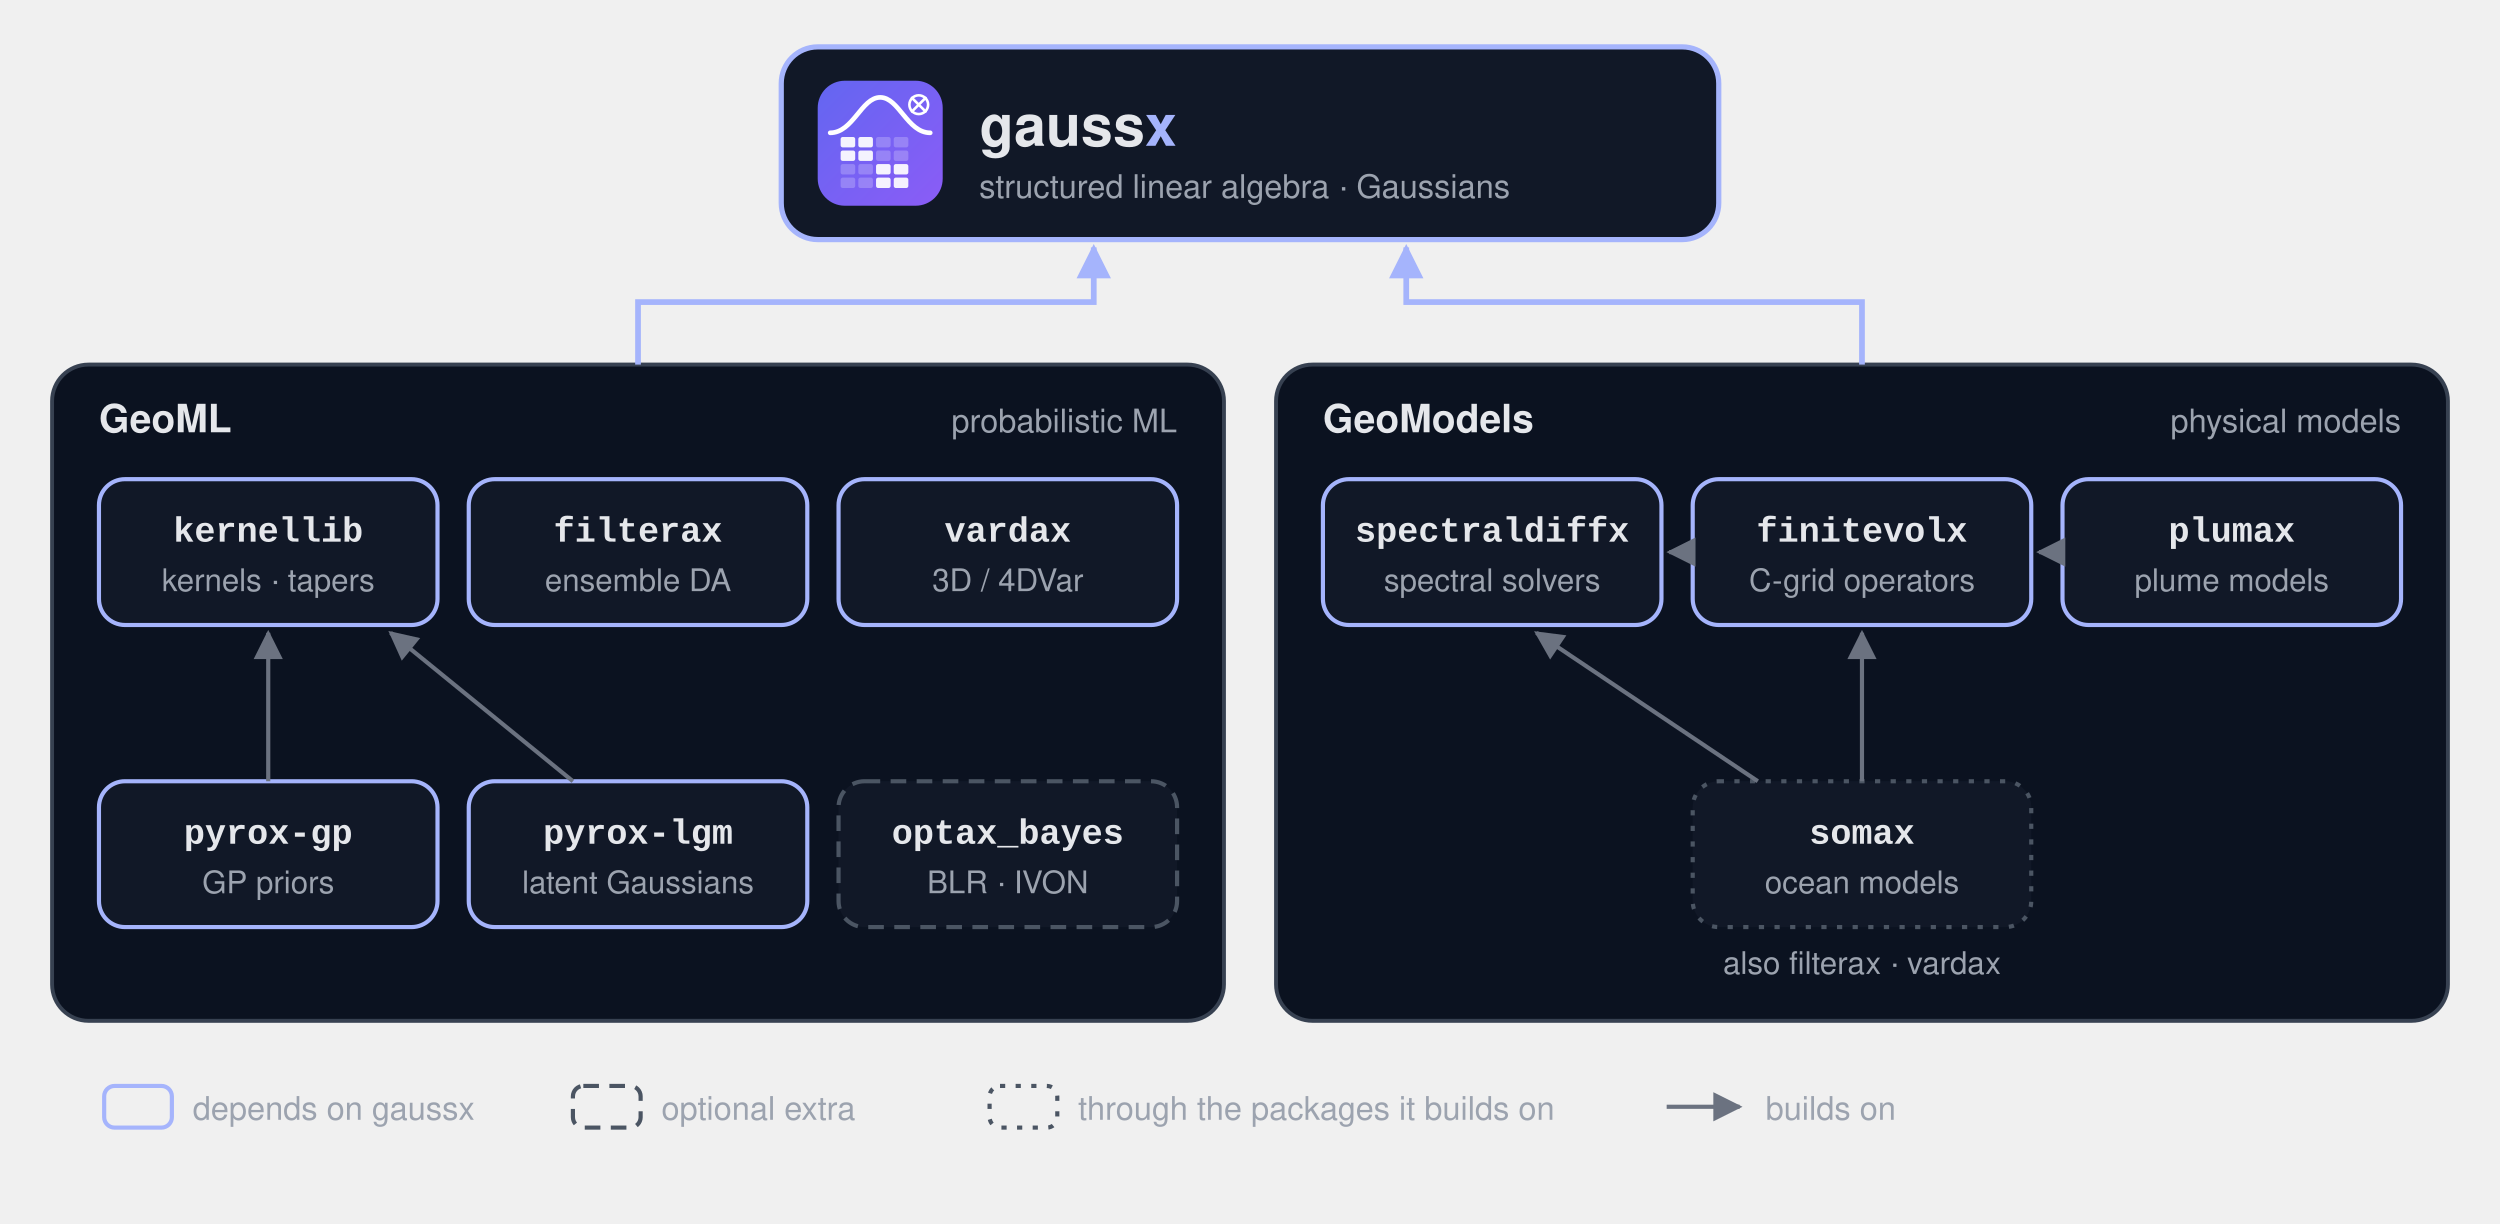
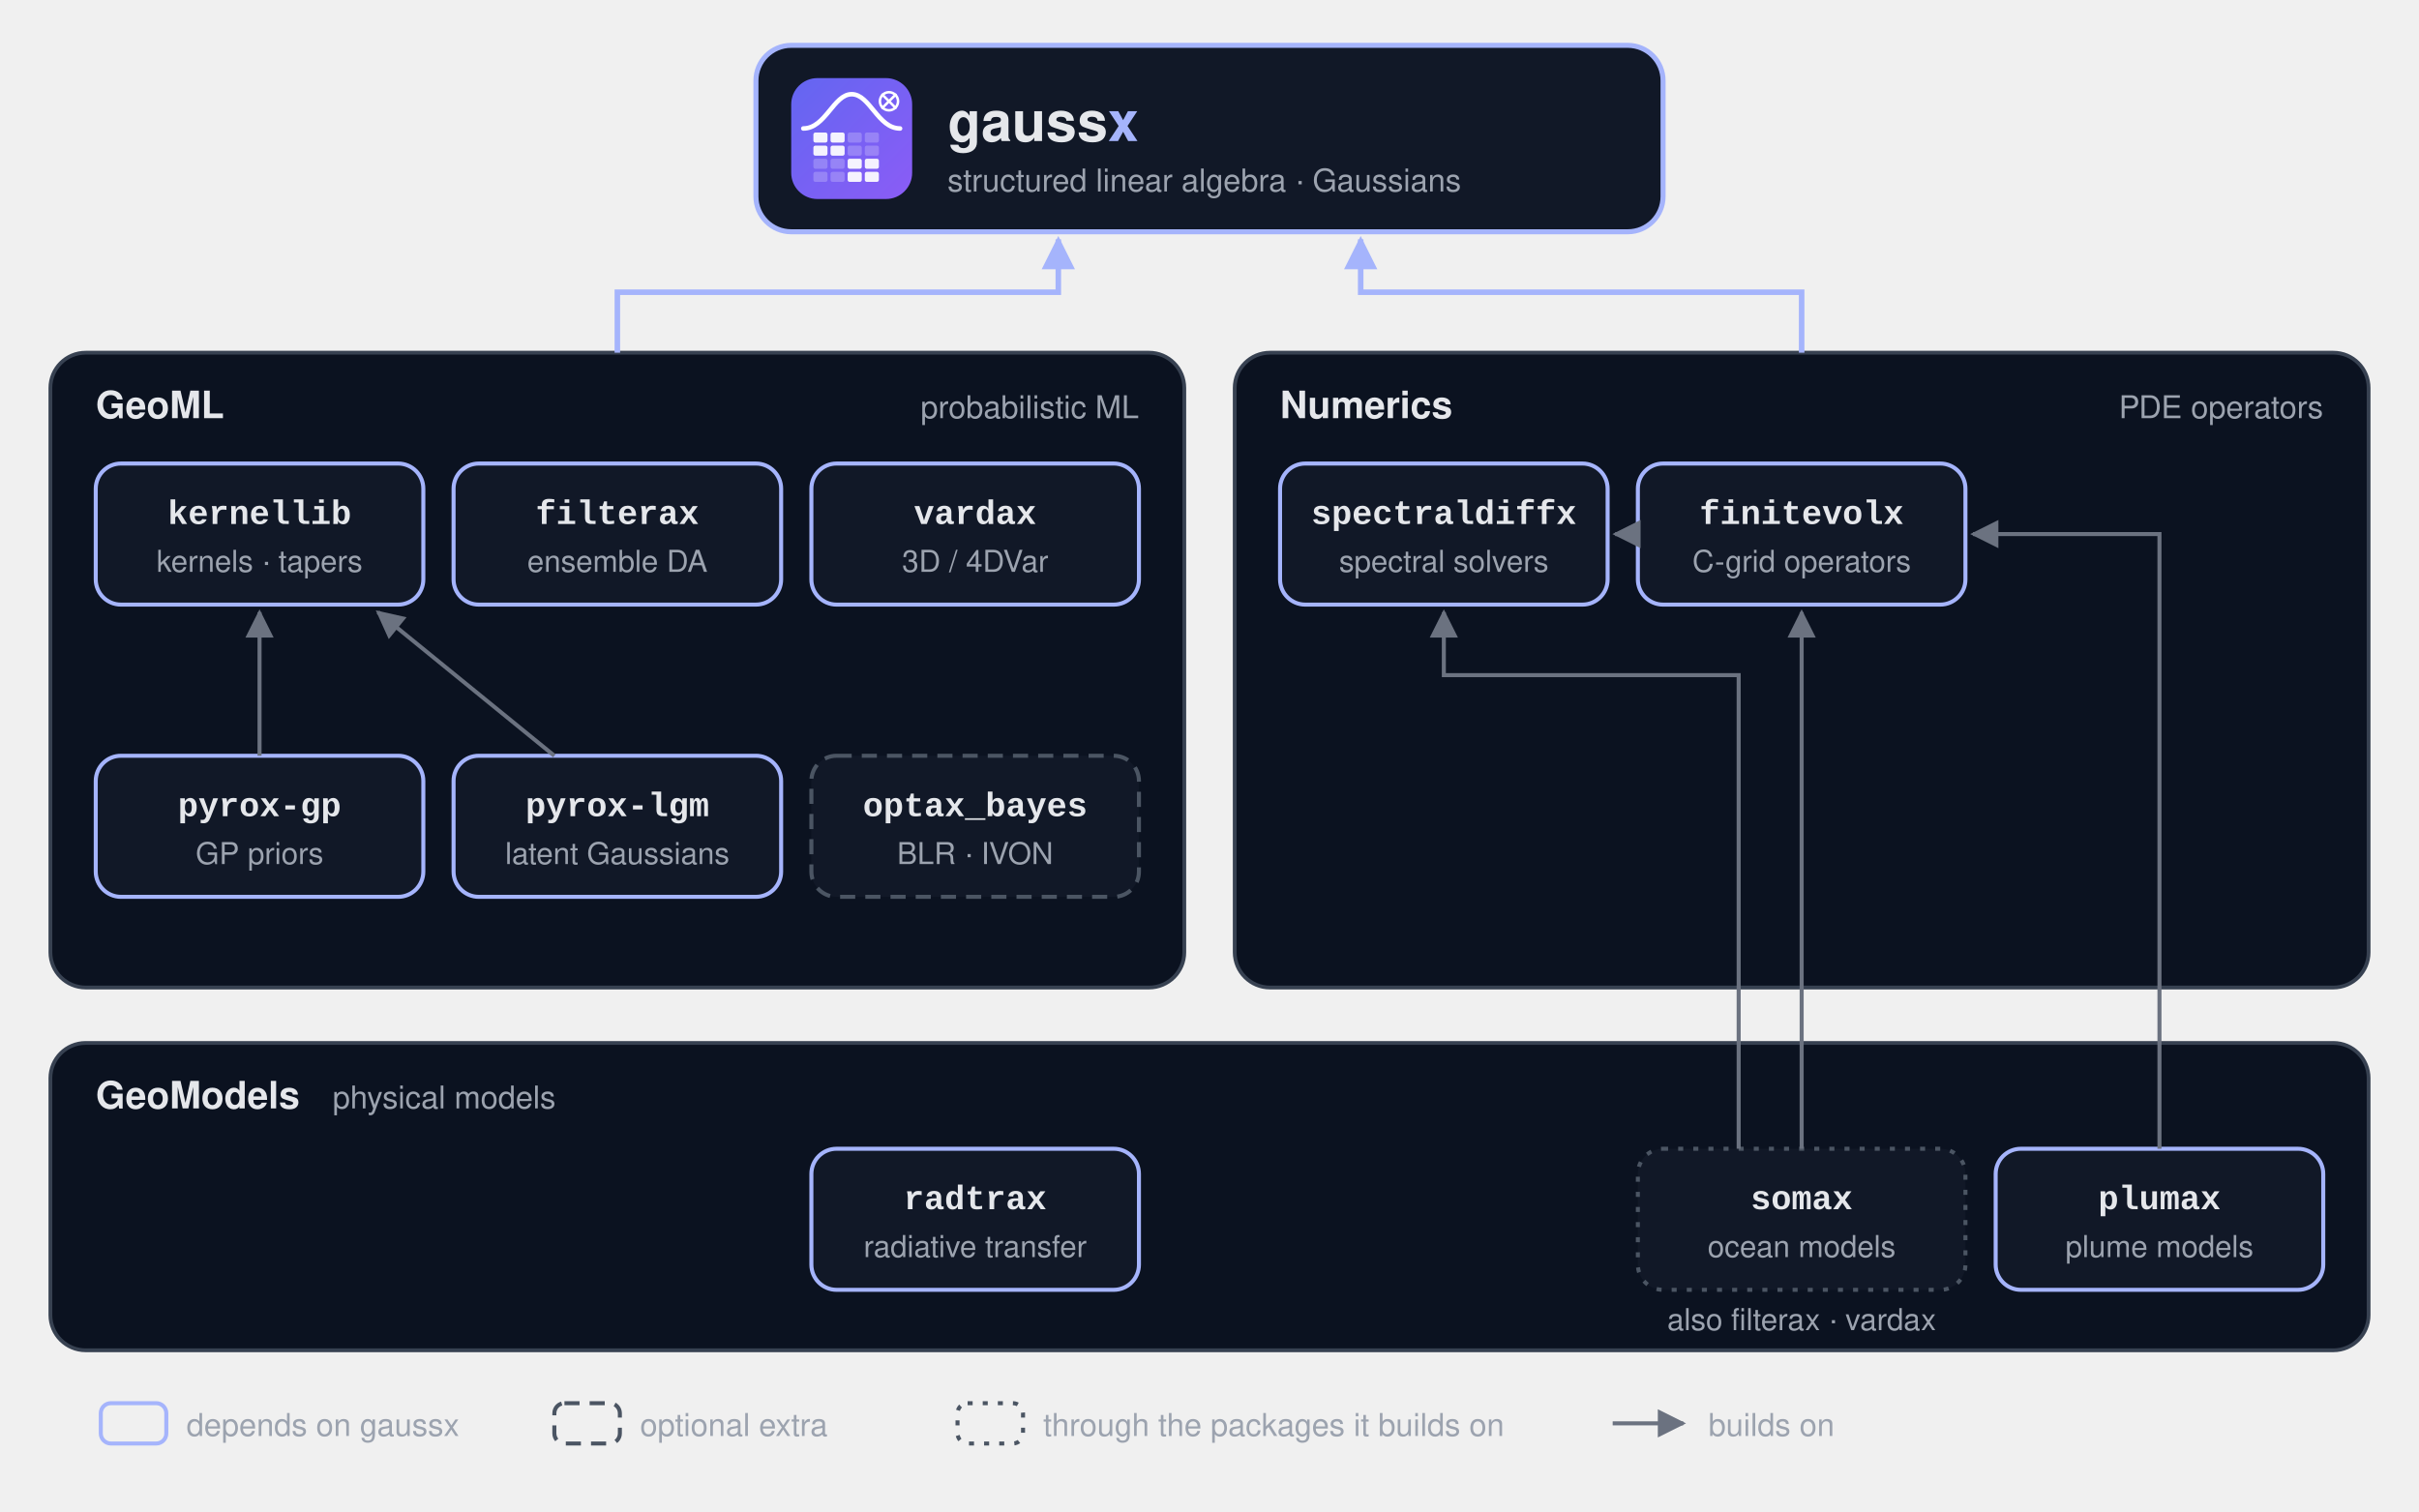
- <svg xmlns="http://www.w3.org/2000/svg" width="960" height="470" viewBox="0 0 960 470" role="img" aria-label="Packages in the GeoML and GeoModels stacks that build on gaussx.">
+ <svg xmlns="http://www.w3.org/2000/svg" width="960" height="600" viewBox="0 0 960 600" role="img" aria-label="Packages in the GeoML, Numerics and GeoModels layers that build on gaussx.">
  <defs>
    <marker id="eh-dark" viewBox="0 0 10 10" refX="9" refY="5" markerWidth="7" markerHeight="7" orient="auto-start-reverse">
      <path d="M0 0 L10 5 L0 10 z" fill="#6B7280" />
    </marker>
    <marker id="ea-dark" viewBox="0 0 10 10" refX="9" refY="5" markerWidth="6" markerHeight="6" orient="auto-start-reverse">
      <path d="M0 0 L10 5 L0 10 z" fill="#A5B4FC" />
    </marker>
  </defs>
  <rect x="300" y="18" width="360" height="74" rx="14" fill="#111827" stroke="#A5B4FC" stroke-width="2" />
  <defs>
    <linearGradient id="eco-dark" x1="0" y1="0" x2="1" y2="1">
      <stop offset="0" stop-color="#6366F1" />
      <stop offset="1" stop-color="#8B5CF6" />
    </linearGradient>
  </defs>
  <rect x="314" y="31" width="48" height="48" rx="10.4" fill="url(#eco-dark)" />
  <rect x="322.8" y="52.6" width="5.6" height="4.0" rx="0.8" fill="#FFFFFF" fill-opacity="0.92" />
  <rect x="329.6" y="52.6" width="5.6" height="4.0" rx="0.8" fill="#FFFFFF" fill-opacity="0.92" />
  <rect x="336.4" y="52.6" width="5.6" height="4.0" rx="0.8" fill="#FFFFFF" fill-opacity="0.22" />
  <rect x="343.2" y="52.6" width="5.6" height="4.0" rx="0.8" fill="#FFFFFF" fill-opacity="0.22" />
  <rect x="322.8" y="57.8" width="5.6" height="4.0" rx="0.8" fill="#FFFFFF" fill-opacity="0.92" />
  <rect x="329.6" y="57.8" width="5.6" height="4.0" rx="0.8" fill="#FFFFFF" fill-opacity="0.92" />
  <rect x="336.4" y="57.8" width="5.6" height="4.0" rx="0.8" fill="#FFFFFF" fill-opacity="0.22" />
  <rect x="343.2" y="57.8" width="5.6" height="4.0" rx="0.8" fill="#FFFFFF" fill-opacity="0.22" />
  <rect x="322.8" y="63.0" width="5.6" height="4.0" rx="0.8" fill="#FFFFFF" fill-opacity="0.22" />
  <rect x="329.6" y="63.0" width="5.6" height="4.0" rx="0.8" fill="#FFFFFF" fill-opacity="0.22" />
  <rect x="336.4" y="63.0" width="5.6" height="4.0" rx="0.8" fill="#FFFFFF" fill-opacity="0.92" />
  <rect x="343.2" y="63.0" width="5.6" height="4.0" rx="0.8" fill="#FFFFFF" fill-opacity="0.92" />
  <rect x="322.8" y="68.2" width="5.6" height="4.0" rx="0.8" fill="#FFFFFF" fill-opacity="0.22" />
  <rect x="329.6" y="68.2" width="5.6" height="4.0" rx="0.8" fill="#FFFFFF" fill-opacity="0.22" />
  <rect x="336.4" y="68.2" width="5.6" height="4.0" rx="0.8" fill="#FFFFFF" fill-opacity="0.92" />
  <rect x="343.2" y="68.2" width="5.6" height="4.0" rx="0.8" fill="#FFFFFF" fill-opacity="0.92" />
  <path d="M318.8 51.0 C327.6 51.0 330.8 37.4 338.0 37.4 C345.2 37.4 348.4 51.0 357.2 51.0" fill="none" stroke="#FFFFFF" stroke-width="1.8" stroke-linecap="round" />
  <circle cx="352.8" cy="40.2" r="3.6" fill="none" stroke="#FFFFFF" stroke-width="1.0" />
  <path d="M350.2 37.6 L355.4 42.8 M355.4 37.6 L350.2 42.8" stroke="#FFFFFF" stroke-width="1.0" stroke-linecap="round" />
  <text x="376" y="56" font-family="ui-sans-serif, -apple-system, 'Segoe UI', Helvetica, Arial, sans-serif" font-size="22" font-weight="700" fill="#E5E7EB">gauss<tspan fill="#A5B4FC">x</tspan>
  </text>
  <text x="376" y="76" font-family="ui-sans-serif, -apple-system, 'Segoe UI', Helvetica, Arial, sans-serif" font-size="12.5" fill="#9CA3AF">structured linear algebra · Gaussians</text>
  <rect x="20" y="140" width="450" height="252" rx="14" fill="#0B1220" stroke="#374151" stroke-width="1.5" />
  <text x="38" y="166" font-family="ui-sans-serif, -apple-system, 'Segoe UI', Helvetica, Arial, sans-serif" font-size="15" font-weight="700" fill="#E5E7EB">GeoML</text>
  <text x="452" y="166" text-anchor="end" font-family="ui-sans-serif, -apple-system, 'Segoe UI', Helvetica, Arial, sans-serif" font-size="12.5" fill="#9CA3AF">probabilistic ML</text>
  <rect x="490" y="140" width="450" height="252" rx="14" fill="#0B1220" stroke="#374151" stroke-width="1.5" />
-   <text x="508" y="166" font-family="ui-sans-serif, -apple-system, 'Segoe UI', Helvetica, Arial, sans-serif" font-size="15" font-weight="700" fill="#E5E7EB">GeoModels</text>
-   <text x="922" y="166" text-anchor="end" font-family="ui-sans-serif, -apple-system, 'Segoe UI', Helvetica, Arial, sans-serif" font-size="12.5" fill="#9CA3AF">physical models</text>
+   <text x="508" y="166" font-family="ui-sans-serif, -apple-system, 'Segoe UI', Helvetica, Arial, sans-serif" font-size="15" font-weight="700" fill="#E5E7EB">Numerics</text>
+   <text x="922" y="166" text-anchor="end" font-family="ui-sans-serif, -apple-system, 'Segoe UI', Helvetica, Arial, sans-serif" font-size="12.5" fill="#9CA3AF">PDE operators</text>
  <path d="M245 140 L245 116 L420 116 L420 95" fill="none" stroke="#A5B4FC" stroke-width="2.2" marker-end="url(#ea-dark)" />
  <path d="M715 140 L715 116 L540 116 L540 95" fill="none" stroke="#A5B4FC" stroke-width="2.2" marker-end="url(#ea-dark)" />
  <rect x="38" y="184" width="130" height="56" rx="10" fill="#111827" stroke="#A5B4FC" stroke-width="1.6" />
  <text x="103" y="208" text-anchor="middle" font-family="ui-monospace, SFMono-Regular, Menlo, Consolas, 'Liberation Mono', monospace" font-size="13.5" font-weight="700" fill="#E5E7EB">kernellib</text>
  <text x="103" y="227" text-anchor="middle" font-family="ui-sans-serif, -apple-system, 'Segoe UI', Helvetica, Arial, sans-serif" font-size="12" fill="#9CA3AF">kernels · tapers</text>
  <rect x="180" y="184" width="130" height="56" rx="10" fill="#111827" stroke="#A5B4FC" stroke-width="1.6" />
  <text x="245" y="208" text-anchor="middle" font-family="ui-monospace, SFMono-Regular, Menlo, Consolas, 'Liberation Mono', monospace" font-size="13.5" font-weight="700" fill="#E5E7EB">filterax</text>
  <text x="245" y="227" text-anchor="middle" font-family="ui-sans-serif, -apple-system, 'Segoe UI', Helvetica, Arial, sans-serif" font-size="12" fill="#9CA3AF">ensemble DA</text>
  <rect x="322" y="184" width="130" height="56" rx="10" fill="#111827" stroke="#A5B4FC" stroke-width="1.6" />
  <text x="387" y="208" text-anchor="middle" font-family="ui-monospace, SFMono-Regular, Menlo, Consolas, 'Liberation Mono', monospace" font-size="13.5" font-weight="700" fill="#E5E7EB">vardax</text>
  <text x="387" y="227" text-anchor="middle" font-family="ui-sans-serif, -apple-system, 'Segoe UI', Helvetica, Arial, sans-serif" font-size="12" fill="#9CA3AF">3D / 4DVar</text>
  <rect x="38" y="300" width="130" height="56" rx="10" fill="#111827" stroke="#A5B4FC" stroke-width="1.6" />
  <text x="103" y="324" text-anchor="middle" font-family="ui-monospace, SFMono-Regular, Menlo, Consolas, 'Liberation Mono', monospace" font-size="13.5" font-weight="700" fill="#E5E7EB">pyrox-gp</text>
  <text x="103" y="343" text-anchor="middle" font-family="ui-sans-serif, -apple-system, 'Segoe UI', Helvetica, Arial, sans-serif" font-size="12" fill="#9CA3AF">GP priors</text>
  <rect x="180" y="300" width="130" height="56" rx="10" fill="#111827" stroke="#A5B4FC" stroke-width="1.6" />
  <text x="245" y="324" text-anchor="middle" font-family="ui-monospace, SFMono-Regular, Menlo, Consolas, 'Liberation Mono', monospace" font-size="13.5" font-weight="700" fill="#E5E7EB">pyrox-lgm</text>
  <text x="245" y="343" text-anchor="middle" font-family="ui-sans-serif, -apple-system, 'Segoe UI', Helvetica, Arial, sans-serif" font-size="12" fill="#9CA3AF">latent Gaussians</text>
  <rect x="322" y="300" width="130" height="56" rx="10" fill="#111827" stroke="#4B5563" stroke-width="1.6" stroke-dasharray="6 4" />
  <text x="387" y="324" text-anchor="middle" font-family="ui-monospace, SFMono-Regular, Menlo, Consolas, 'Liberation Mono', monospace" font-size="13.5" font-weight="700" fill="#E5E7EB">optax_bayes</text>
  <text x="387" y="343" text-anchor="middle" font-family="ui-sans-serif, -apple-system, 'Segoe UI', Helvetica, Arial, sans-serif" font-size="12" fill="#9CA3AF">BLR · IVON</text>
  <path d="M103 300 L103 243" fill="none" stroke="#6B7280" stroke-width="1.6" marker-end="url(#eh-dark)" />
  <path d="M220 300 L150 243" fill="none" stroke="#6B7280" stroke-width="1.6" marker-end="url(#eh-dark)" />
  <rect x="508" y="184" width="130" height="56" rx="10" fill="#111827" stroke="#A5B4FC" stroke-width="1.6" />
  <text x="573" y="208" text-anchor="middle" font-family="ui-monospace, SFMono-Regular, Menlo, Consolas, 'Liberation Mono', monospace" font-size="13.5" font-weight="700" fill="#E5E7EB">spectraldiffx</text>
  <text x="573" y="227" text-anchor="middle" font-family="ui-sans-serif, -apple-system, 'Segoe UI', Helvetica, Arial, sans-serif" font-size="12" fill="#9CA3AF">spectral solvers</text>
  <rect x="650" y="184" width="130" height="56" rx="10" fill="#111827" stroke="#A5B4FC" stroke-width="1.6" />
  <text x="715" y="208" text-anchor="middle" font-family="ui-monospace, SFMono-Regular, Menlo, Consolas, 'Liberation Mono', monospace" font-size="13.5" font-weight="700" fill="#E5E7EB">finitevolx</text>
  <text x="715" y="227" text-anchor="middle" font-family="ui-sans-serif, -apple-system, 'Segoe UI', Helvetica, Arial, sans-serif" font-size="12" fill="#9CA3AF">C-grid operators</text>
-   <rect x="792" y="184" width="130" height="56" rx="10" fill="#111827" stroke="#A5B4FC" stroke-width="1.6" />
-   <text x="857" y="208" text-anchor="middle" font-family="ui-monospace, SFMono-Regular, Menlo, Consolas, 'Liberation Mono', monospace" font-size="13.5" font-weight="700" fill="#E5E7EB">plumax</text>
-   <text x="857" y="227" text-anchor="middle" font-family="ui-sans-serif, -apple-system, 'Segoe UI', Helvetica, Arial, sans-serif" font-size="12" fill="#9CA3AF">plume models</text>
-   <rect x="650" y="300" width="130" height="56" rx="10" fill="#111827" stroke="#4B5563" stroke-width="1.6" stroke-dasharray="2 4" />
-   <text x="715" y="324" text-anchor="middle" font-family="ui-monospace, SFMono-Regular, Menlo, Consolas, 'Liberation Mono', monospace" font-size="13.5" font-weight="700" fill="#E5E7EB">somax</text>
-   <text x="715" y="343" text-anchor="middle" font-family="ui-sans-serif, -apple-system, 'Segoe UI', Helvetica, Arial, sans-serif" font-size="12" fill="#9CA3AF">ocean models</text>
  <path d="M650 212 L641 212" fill="none" stroke="#6B7280" stroke-width="1.6" marker-end="url(#eh-dark)" />
-   <path d="M792 212 L783 212" fill="none" stroke="#6B7280" stroke-width="1.6" marker-end="url(#eh-dark)" />
-   <path d="M715 300 L715 243" fill="none" stroke="#6B7280" stroke-width="1.6" marker-end="url(#eh-dark)" />
-   <path d="M675 300 L590 243" fill="none" stroke="#6B7280" stroke-width="1.6" marker-end="url(#eh-dark)" />
-   <text x="715" y="374" text-anchor="middle" font-family="ui-sans-serif, -apple-system, 'Segoe UI', Helvetica, Arial, sans-serif" font-size="12" fill="#9CA3AF">also filterax · vardax</text>
-   <rect x="40" y="417" width="26" height="16" rx="4" fill="none" stroke="#A5B4FC" stroke-width="1.6" />
-   <text x="74" y="430" font-family="ui-sans-serif, -apple-system, 'Segoe UI', Helvetica, Arial, sans-serif" font-size="12.5" fill="#9CA3AF">depends on gaussx</text>
-   <rect x="220" y="417" width="26" height="16" rx="4" fill="none" stroke="#4B5563" stroke-width="1.6" stroke-dasharray="6 4" />
-   <text x="254" y="430" font-family="ui-sans-serif, -apple-system, 'Segoe UI', Helvetica, Arial, sans-serif" font-size="12.5" fill="#9CA3AF">optional extra</text>
-   <rect x="380" y="417" width="26" height="16" rx="4" fill="none" stroke="#4B5563" stroke-width="1.6" stroke-dasharray="2 4" />
-   <text x="414" y="430" font-family="ui-sans-serif, -apple-system, 'Segoe UI', Helvetica, Arial, sans-serif" font-size="12.5" fill="#9CA3AF">through the packages it builds on</text>
-   <path d="M640 425 L668 425" stroke="#6B7280" stroke-width="1.6" marker-end="url(#eh-dark)" />
-   <text x="678" y="430" font-family="ui-sans-serif, -apple-system, 'Segoe UI', Helvetica, Arial, sans-serif" font-size="12.5" fill="#9CA3AF">builds on</text>
+   <rect x="20" y="414" width="920" height="122" rx="14" fill="#0B1220" stroke="#374151" stroke-width="1.5" />
+   <text x="38" y="440" font-family="ui-sans-serif, -apple-system, 'Segoe UI', Helvetica, Arial, sans-serif" font-size="15" font-weight="700" fill="#E5E7EB">GeoModels</text>
+   <text x="132" y="440" font-family="ui-sans-serif, -apple-system, 'Segoe UI', Helvetica, Arial, sans-serif" font-size="12.5" fill="#9CA3AF">physical models</text>
+   <rect x="322" y="456" width="130" height="56" rx="10" fill="#111827" stroke="#A5B4FC" stroke-width="1.6" />
+   <text x="387" y="480" text-anchor="middle" font-family="ui-monospace, SFMono-Regular, Menlo, Consolas, 'Liberation Mono', monospace" font-size="13.5" font-weight="700" fill="#E5E7EB">radtrax</text>
+   <text x="387" y="499" text-anchor="middle" font-family="ui-sans-serif, -apple-system, 'Segoe UI', Helvetica, Arial, sans-serif" font-size="12" fill="#9CA3AF">radiative transfer</text>
+   <rect x="650" y="456" width="130" height="56" rx="10" fill="#111827" stroke="#4B5563" stroke-width="1.6" stroke-dasharray="2 4" />
+   <text x="715" y="480" text-anchor="middle" font-family="ui-monospace, SFMono-Regular, Menlo, Consolas, 'Liberation Mono', monospace" font-size="13.5" font-weight="700" fill="#E5E7EB">somax</text>
+   <text x="715" y="499" text-anchor="middle" font-family="ui-sans-serif, -apple-system, 'Segoe UI', Helvetica, Arial, sans-serif" font-size="12" fill="#9CA3AF">ocean models</text>
+   <rect x="792" y="456" width="130" height="56" rx="10" fill="#111827" stroke="#A5B4FC" stroke-width="1.6" />
+   <text x="857" y="480" text-anchor="middle" font-family="ui-monospace, SFMono-Regular, Menlo, Consolas, 'Liberation Mono', monospace" font-size="13.5" font-weight="700" fill="#E5E7EB">plumax</text>
+   <text x="857" y="499" text-anchor="middle" font-family="ui-sans-serif, -apple-system, 'Segoe UI', Helvetica, Arial, sans-serif" font-size="12" fill="#9CA3AF">plume models</text>
+   <path d="M715 456 L715 243" fill="none" stroke="#6B7280" stroke-width="1.6" marker-end="url(#eh-dark)" />
+   <path d="M690 456 L690 268 L573 268 L573 243" fill="none" stroke="#6B7280" stroke-width="1.6" marker-end="url(#eh-dark)" />
+   <path d="M857 456 L857 212 L783 212" fill="none" stroke="#6B7280" stroke-width="1.6" marker-end="url(#eh-dark)" />
+   <text x="715" y="528" text-anchor="middle" font-family="ui-sans-serif, -apple-system, 'Segoe UI', Helvetica, Arial, sans-serif" font-size="12" fill="#9CA3AF">also filterax · vardax</text>
+   <rect x="40" y="557" width="26" height="16" rx="4" fill="none" stroke="#A5B4FC" stroke-width="1.6" />
+   <text x="74" y="570" font-family="ui-sans-serif, -apple-system, 'Segoe UI', Helvetica, Arial, sans-serif" font-size="12.5" fill="#9CA3AF">depends on gaussx</text>
+   <rect x="220" y="557" width="26" height="16" rx="4" fill="none" stroke="#4B5563" stroke-width="1.6" stroke-dasharray="6 4" />
+   <text x="254" y="570" font-family="ui-sans-serif, -apple-system, 'Segoe UI', Helvetica, Arial, sans-serif" font-size="12.5" fill="#9CA3AF">optional extra</text>
+   <rect x="380" y="557" width="26" height="16" rx="4" fill="none" stroke="#4B5563" stroke-width="1.6" stroke-dasharray="2 4" />
+   <text x="414" y="570" font-family="ui-sans-serif, -apple-system, 'Segoe UI', Helvetica, Arial, sans-serif" font-size="12.5" fill="#9CA3AF">through the packages it builds on</text>
+   <path d="M640 565 L668 565" stroke="#6B7280" stroke-width="1.6" marker-end="url(#eh-dark)" />
+   <text x="678" y="570" font-family="ui-sans-serif, -apple-system, 'Segoe UI', Helvetica, Arial, sans-serif" font-size="12.5" fill="#9CA3AF">builds on</text>
</svg>
